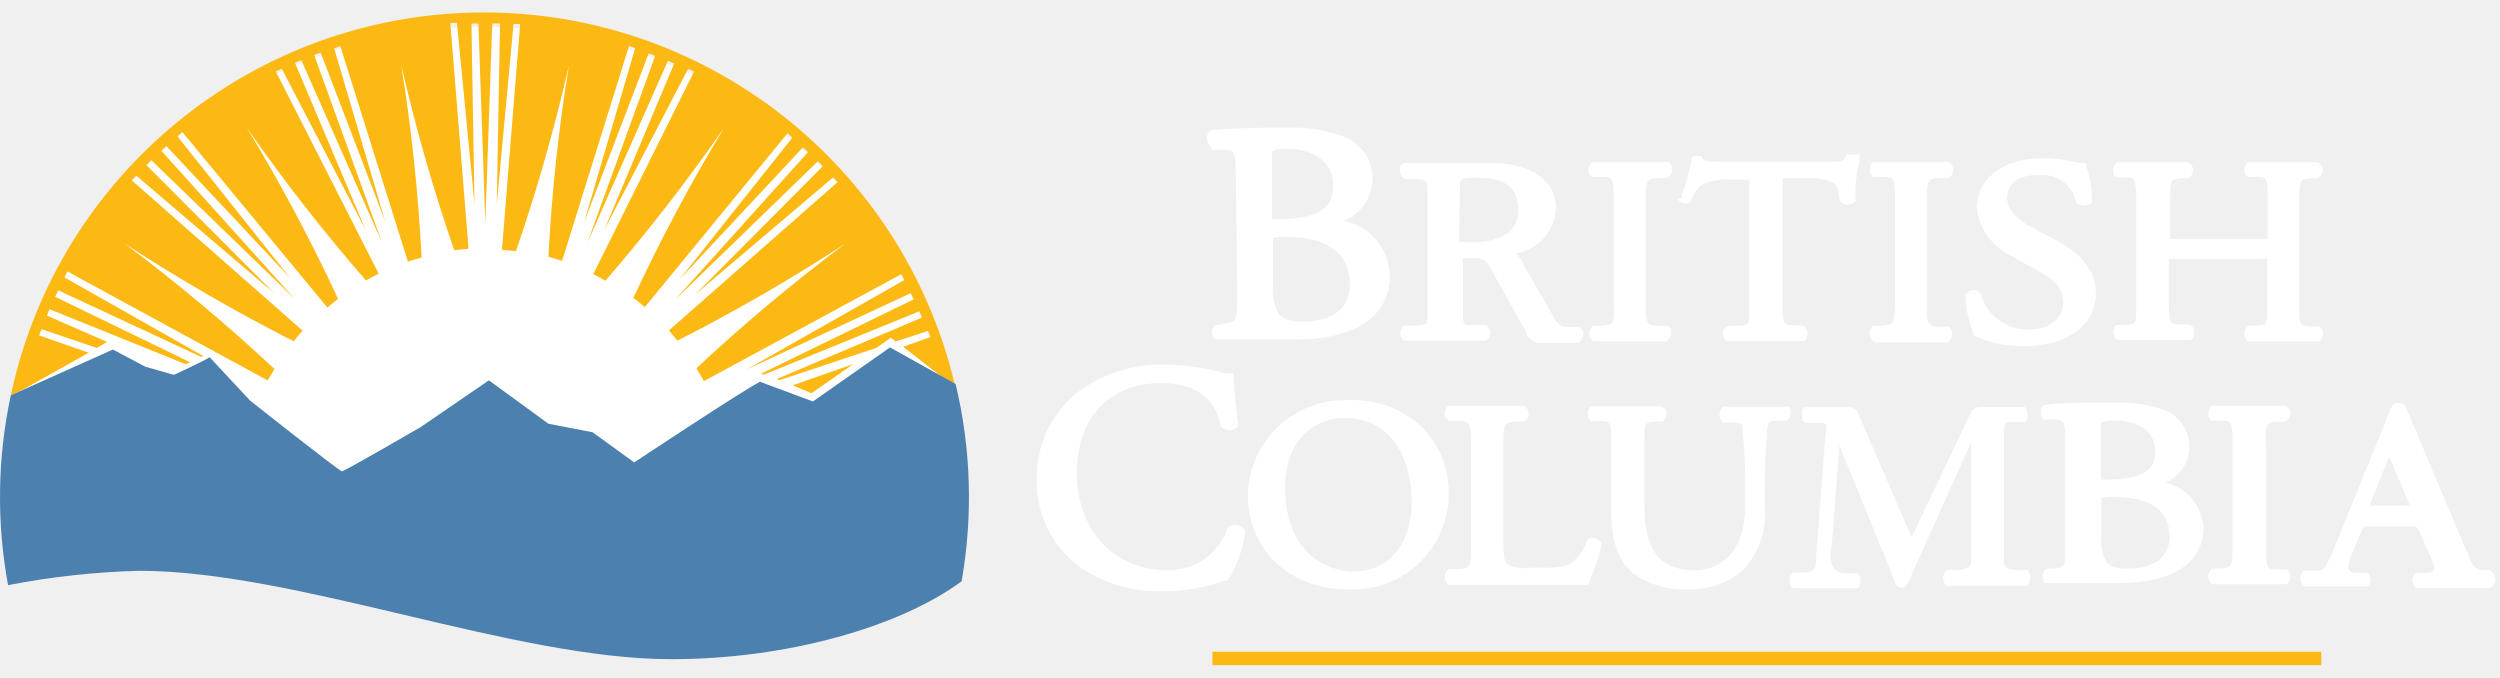
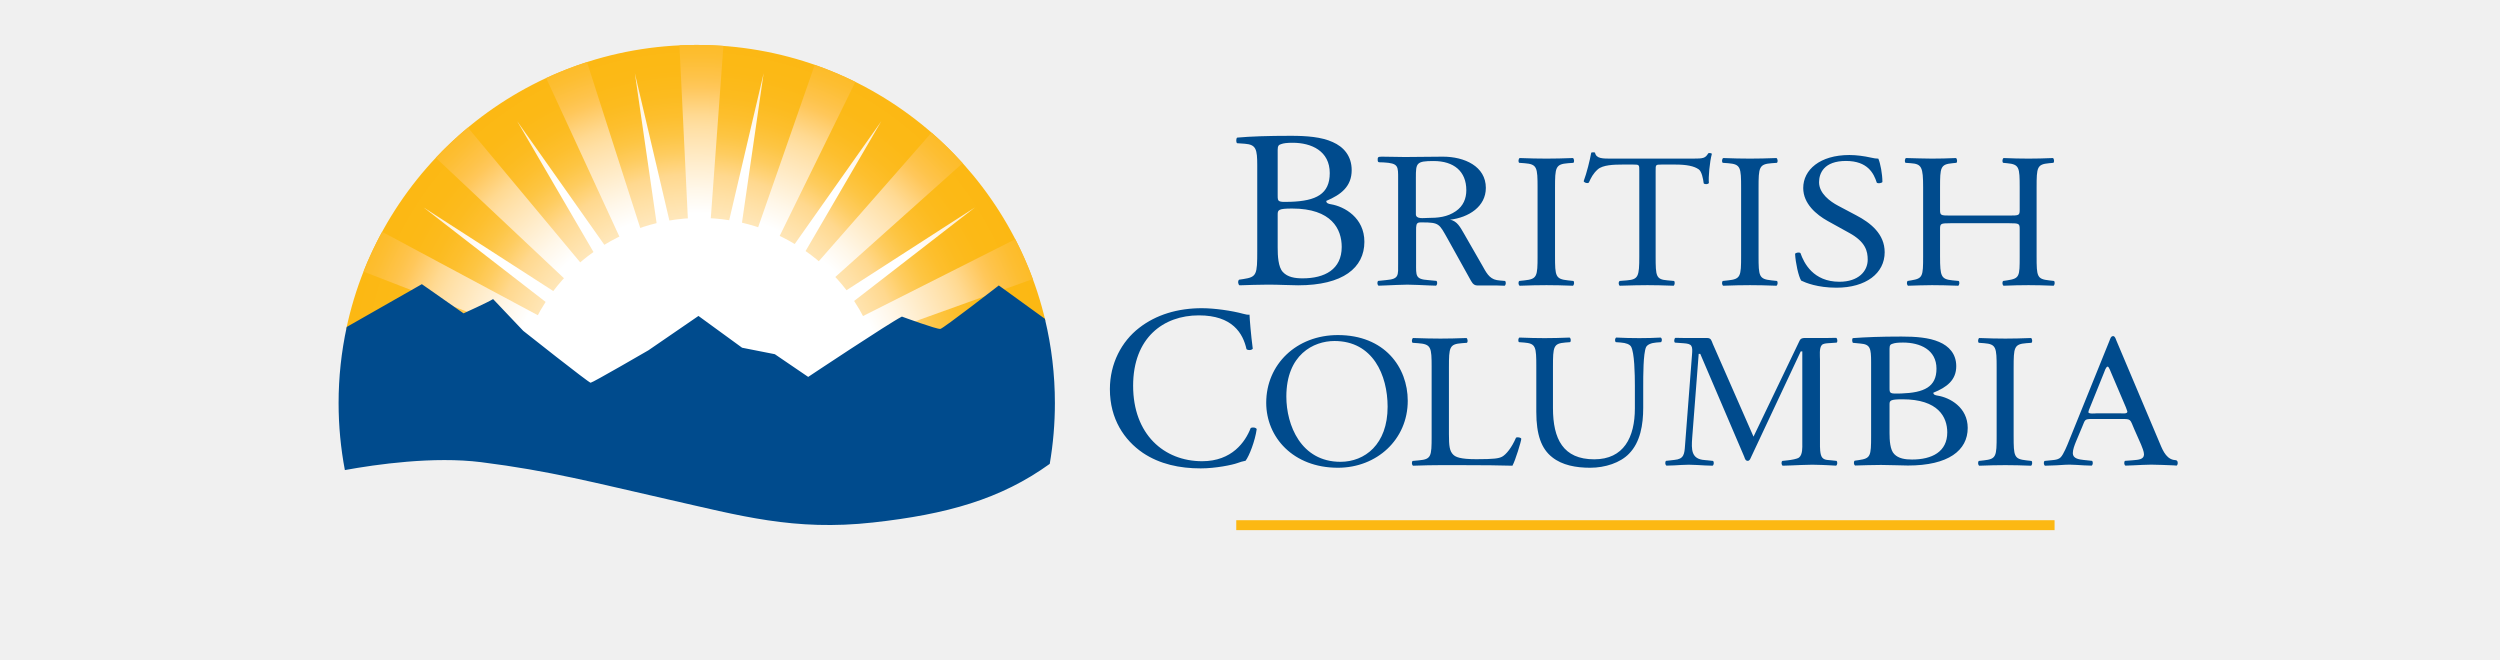
- <svg xmlns="http://www.w3.org/2000/svg" id="Layer_2" data-name="Layer 2" viewBox="0 0 155 42">
-   <defs>
-     <style>.cls-1{fill:#fdb913;}.cls-2{fill:#fff;}.cls-3{fill:#4c81af;}.cls-4{fill:none;}</style>
-   </defs>
-   <rect class="cls-1" x="75.17" y="40.41" width="68.75" height="0.83" />
-   <path class="cls-2" d="M8.6,34.81c9.73,0,23.2,5.48,33,5.48,7,0,13.78-1.86,17.65-4.6A29.62,29.62,0,0,0,.75,26.37a29.18,29.18,0,0,0-.37,4.37,30.18,30.18,0,0,0,.41,4.93A47.74,47.74,0,0,1,8.6,34.81Z" />
-   <polygon class="cls-1" points="49.14 23.89 50.31 24.38 52.91 22.57 49.14 23.89" />
-   <path class="cls-1" d="M5.5,21.87,2.42,20.79l.16-.38L6,21.57H6l.46-.26.18-.11L2.91,19.57l.16-.4,8.44,3.41.28-.12L3.42,18.4,3.61,18l8.87,4.13.12-.06L4,17.2l.18-.37L16.6,23.59c.1-.19.32-.53.42-.71a111,111,0,0,0-9.28-7.77,113.32,113.32,0,0,0,10.47,6.05c.19-.24.35-.43.55-.66L8.17,11.18l.28-.29L17,18.18,9.08,10.24l.3-.31,8.89,8.6L10,9.34l.32-.28L18,17.25l-7-8.8.3-.27,9,10.89c.23-.2.42-.35.66-.54A108.16,108.16,0,0,0,15.29,7.9a110.83,110.83,0,0,0,7.4,9.49c.26-.15.52-.29.79-.42h0L17.1,4.43l.37-.17,5.2,10L18.29,3.9l.39-.17,5,11.3L19.48,3.41l.4-.15,4,10.46L20.72,3l.38-.14,4.19,13.36h0c.28-.09.56-.18.85-.25A110.55,110.55,0,0,0,24.87,4a112.62,112.62,0,0,0,3.29,11.51l.89-.09h0l-1.13-14h.41l1.09,11.24L29.23,1.46h.43l.43,12.36.43-12.36H31l-.2,11.21L31.84,1.49h.41l-1.13,14h0l.87.08a111.67,111.67,0,0,0,3.28-11.5A109.45,109.45,0,0,0,34,15.92l.85.25L39,2.85l.38.14L36.22,13.77l4-10.46.4.15L36.41,15.07l5-11.3.39.17L37.46,14.27l5.2-10,.37.17L36.78,17h0c.26.12.51.26.76.4A111.67,111.67,0,0,0,44.9,7.91a110,110,0,0,0-5.63,10.56c.24.18.48.37.71.57L48.83,8.26l.3.27-7,8.8,7.65-8.19.32.29-8.28,9.19L50.71,10l.3.31L43.1,18.26,51.65,11l.28.29L41.47,20.49h0c.18.2.36.41.53.63a111.56,111.56,0,0,0,10.39-6,109.27,109.27,0,0,0-9.21,7.71c.13.21.34.58.46.8L55.88,17l.18.37-9.77,5.54,10.17-4.73.19.38-9.47,4.61.18.06L57,19.3l.16.39-9,3.81.17.07,6-2,.9-.63.3.23,2-.65.16.38-1.7.6,2.41,1.87.79.44a30,30,0,0,0-58.52.7l.11-.05.36-.16.22-.11Z" />
-   <path class="cls-3" d="M.5,36.28a49.21,49.21,0,0,1,8.12-.89c9.73,0,23.2,5.48,33,5.48,7.17,0,14.16-2,18-4.83a30.18,30.18,0,0,0-.37-12.23l-4.07-2.27L50.4,24.89l-3.28-1.22c-1.09.55-7.8,5-7.8,5L36.74,26.8,34,26.27l-3.69-2.69-4.23,2.9s-4.72,2.74-4.88,2.74-5.69-4.38-5.69-4.38L13,22.15c-.43.27-2.17,1.07-2.17,1.07H10.7L9,22.73,7,21.67.78,24.46l-.11.05A30.08,30.08,0,0,0,.5,36.28Z" />
-   <path class="cls-2" d="M131.19,11l0,0,.08,0h.48c.58,0,.7,0,.7,1.7v6.07c0,1.35,0,1.35-.64,1.37h-.49l-.06,0-.07.05a.62.62,0,0,0,0,.83l.06.06.12,0h4.41l.05,0a.58.58,0,0,0,.21-.51.47.47,0,0,0-.2-.41l-.14-.05,0,0h-.49c-.68,0-.75,0-.75-1.67V16.26a1.1,1.1,0,0,1,0-.21H140a3.52,3.52,0,0,1,.57,0,.77.77,0,0,0,0,.19V18.8c0,1.37,0,1.37-.74,1.39h-.37l-.05,0-.1.07a.6.6,0,0,0,0,.84l.06.07.12,0h4.32l0,0a.58.58,0,0,0,.21-.51.49.49,0,0,0-.2-.41l-.06,0-.05,0h-.47c-.69-.07-.69-.07-.69-1.57V12.75c0-1.63,0-1.63.72-1.7h.42a.55.55,0,0,0,.3-.64.39.39,0,0,0-.38-.35h-4.19l-.05,0a.59.59,0,0,0-.21.51.45.45,0,0,0,.2.4l.05,0,.08,0h.35c.76,0,.76,0,.76,1.7V14.6a1,1,0,0,1,0,.2h-5.49a2.36,2.36,0,0,1-.57,0,.67.67,0,0,0,0-.18V12.75c0-1.63,0-1.63.72-1.7h.39a.55.55,0,0,0,.3-.63.41.41,0,0,0-.38-.36h-4.28l-.05,0a.6.6,0,0,0-.21.52A.43.43,0,0,0,131.19,11ZM87.81,20.19h-.73l0,0-.1.05,0,0,0,0a.61.61,0,0,0,0,.82l.06.06.12,0h5l.06-.07a.61.61,0,0,0,0-.84l0,0,0,0-.1-.05,0,0h-.72c-.7,0-.7,0-.7-.89V16.47a2.88,2.88,0,0,1,0-.48h.19c1.17,0,1.17,0,1.72,1l2,3.57,0,.09a1,1,0,0,0,.94.61h2.32l.06-.06c.27-.28.31-.61.11-.81l-.14-.12-.06,0H97c-.38-.07-.54-.35-.77-.78l-.05-.08-1.63-2.84-.06-.1,0-.07a3.68,3.68,0,0,0-.48-.68,3,3,0,0,0,2.46-2.8c0-2.08-2.11-2.81-3.92-2.81H87.22a.45.45,0,0,0-.33.11.3.3,0,0,0-.09.27v.09a.55.55,0,0,0,.14.4.51.51,0,0,0,.38.12h.25c.94.05.94.05.94,1v7.33C88.51,20.13,88.51,20.13,87.81,20.19Zm2.7-8.28c0-.89,0-.89,1.18-.89,1.64,0,2.44.64,2.44,2a1.72,1.72,0,0,1-.74,1.5A3.69,3.69,0,0,1,91.5,15h-.76c-.23,0-.28,0-.28,0Zm43.77,18a2.42,2.42,0,0,0-.14-4.5,8.45,8.45,0,0,0-3-.45h-.27c-1.58,0-2.88,0-4,.13h0a.32.32,0,0,0-.31.25.83.83,0,0,0,.14.67l0,0,.08,0h.63c.54,0,.64.1.64,1.33l0,6.14c0,1.6.07,1.66-.67,1.77h-.35a.31.31,0,0,0-.23.08.51.51,0,0,0-.16.41.58.58,0,0,0,.17.41l.06,0,.11,0h4.41c3.32,0,5.23-1.26,5.23-3.45A3.09,3.09,0,0,0,134.28,29.92Zm-4-3.74h.07a2.27,2.27,0,0,1,.67-.1h.12c1.15,0,2.48.5,2.48,1.89,0,1-.45,1.7-2.68,1.77h-.68V26.31A.26.26,0,0,1,130.28,26.18Zm1.53,9.08h-.19a1.68,1.68,0,0,1-1-.36,2.51,2.51,0,0,1-.33-1.54V30.89a2.39,2.39,0,0,1,.83-.07c2.81,0,3.4,1.34,3.4,2.47C134.49,34.92,133,35.26,131.81,35.26ZM104,12.32v0l0,0a.63.63,0,0,0,.52.29.61.61,0,0,0,.3-.08h0l0,0,0-.05,0,0v0a2.63,2.63,0,0,1,.65-1,3.7,3.7,0,0,1,1.88-.34h1.11V19c0,1.15,0,1.15-.62,1.2h-.62l-.18.06h-.05l0,0a.59.59,0,0,0,0,.84l.06.05.1,0h4.64l.06,0a.58.58,0,0,0,.21-.51.45.45,0,0,0-.21-.41l-.1-.06,0,0h-.54c-.69-.05-.69-.05-.69-1.57v-.09l0-7.21v-.25H112a2.94,2.94,0,0,1,1.78.36,1.83,1.83,0,0,1,.27.94v.08l.06.08a.65.65,0,0,0,.45.19.62.62,0,0,0,.41-.16l.07-.06,0-.13a9.45,9.45,0,0,1,.24-2.4l0-.13.06-.24h-.85l-.06.1,0,.05c-.17.3-.17.3-1,.3h-6.8c-.84,0-1-.05-1.08-.26v0l0,0-.06-.07,0,0,0,0a.75.75,0,0,0-.54,0l0,0,0,0-.06.07,0,0v0a15.59,15.59,0,0,1-.61,2.35l0,0v.14Zm12.69,7.88h-.55l-.06.06a.6.6,0,0,0,0,.85l.1.07,0,.05h4.56l0,0,.09-.05a.63.63,0,0,0,.2-.52.47.47,0,0,0-.22-.4l0,0h-.54c-.81-.05-.81-.05-.81-1.7V12.78c0-1.69,0-1.69.81-1.75h.51a.54.54,0,0,0,.3-.64.39.39,0,0,0-.38-.35h-4.55l0,0a.61.61,0,0,0-.22.54.45.45,0,0,0,.22.39l0,0h.54c.79,0,.8,0,.8,1.75V18.5C117.47,20.11,117.46,20.12,116.66,20.2Zm-17.37,0h-.55l-.06.06a.59.59,0,0,0,0,.85l0,0,0,0,.12.06,0,0h4.46l0,0,.1-.05a.59.59,0,0,0,.21-.51.45.45,0,0,0-.21-.41l0,0h-.55c-.8-.05-.8-.05-.8-1.7V12.78c0-1.69,0-1.69.81-1.75h.51a.55.55,0,0,0,.3-.64.39.39,0,0,0-.38-.35H98.76l-.05,0a.68.68,0,0,0-.22.54.46.46,0,0,0,.23.39l0,0h.54c.79,0,.8,0,.8,1.75V18.5C100.1,20.11,100.09,20.12,99.29,20.2Zm23,.55.09.07a7.12,7.12,0,0,0,2.93.63h.23c2.6,0,4.33-1.27,4.38-3.24,0-1.36-.83-2.45-2.53-3.35l-1.52-.8c-.66-.36-1.45-1-1.45-1.73,0-1,.66-1.48,2-1.48l.25,0a2.08,2.08,0,0,1,2,1.6l0,.08.08.08a.76.76,0,0,0,.43.14.72.72,0,0,0,.4-.12l0,0,.09-.06v-.16a6.47,6.47,0,0,0-.35-2.1l0-.07,0-.12h-.21a2.9,2.9,0,0,1-.59-.09,8.8,8.8,0,0,0-1.83-.22h0c-2.87,0-4.16,1.54-4.16,3.07a3.76,3.76,0,0,0,2.17,3l1.79,1c1.29.71,1.39,1.37,1.39,2s-.64,1.55-2.07,1.55h-.15a3,3,0,0,1-2.87-2.17.5.5,0,0,0-.41-.28h0a.67.67,0,0,0-.5.18l-.06.07,0,.11a6.83,6.83,0,0,0,.54,2.39Zm32.14,14.66-.06-.06h-.64c-.41-.1-.63-.69-.84-1.2l-.1-.23-3.61-8.56a.5.5,0,0,0-.48-.39c-.38,0-.51.36-.56.51L144.71,34a5.43,5.43,0,0,1-.61,1.23.77.77,0,0,1-.43.15h-.83l-.06.06a.61.61,0,0,0,0,.84l.1.08h3.83l.1,0a.6.6,0,0,0,0-.84l-.05,0-.09,0h-.6c-.33,0-.49-.18-.49-.32a2.39,2.39,0,0,1,.22-.81l.53-1.27a2.72,2.72,0,0,0,.12-.25c.09-.23.09-.23.48-.23h2.41c.54,0,.54,0,.7.39,0,.08.08.18.12.28l.57,1.29a2.28,2.28,0,0,1,.21.64c0,.1-.08.28-.57.28h-.57l-.06.06a.57.57,0,0,0,0,.82l.06.06.11,0h4.48l.06-.06A.59.59,0,0,0,154.43,35.41Zm-5.15-4.06H146.9c.39-1,.95-2.39,1.23-3.05.28.65.85,2,1.25,2.95a.36.36,0,0,1,0,.09Zm-38.36-6.13,0,0-.11,0h-4l-.06.06a.62.62,0,0,0,0,.86l.06.06.12,0h.52a.89.89,0,0,1,.53.09,40,40,0,0,1,.19,5.07c0,2.93-1.6,4-3.1,4-2.18,0-3.15-1.23-3.15-4V27.5c0-1.31,0-1.31.65-1.36H103l0,0,.06,0a.55.55,0,0,0,.24-.63.43.43,0,0,0-.41-.32H98.74l-.09,0a.59.59,0,0,0-.21.51.47.47,0,0,0,.21.41l0,0,.08,0h.45c.71,0,.71,0,.71,1.63V31.6c0,2,.46,3.25,1.45,4a5.4,5.4,0,0,0,3,.95h.5a5,5,0,0,0,3.29-1.26,5.21,5.21,0,0,0,1.28-4.05s0-3.85.22-5a.69.69,0,0,1,.48-.16h.49l.09,0h.06l.05,0a.76.76,0,0,0,.21-.43A.52.52,0,0,0,110.92,25.22Zm14.89,10.12H125a1.22,1.22,0,0,1-.61-.14c-.08-.06-.13-.1-.15-.37v0c0-.2,0-.4,0-.52s0-7.07,0-7.16c0-.43,0-.68.07-.87s.28-.12.43-.12h.73l.07,0a.35.35,0,0,0,.16-.33c0-.05,0-.48-.14-.59l-.06,0h-2.62a.66.66,0,0,0-.69.34l-3.67,7.74-3.28-7.61a.57.57,0,0,0-.63-.46H112a.25.25,0,0,0-.28.23c0,.18,0,.66.19.74h.81c.26,0,.41,0,.46.06s.07.31,0,.7l-.58,7.51c0,.79-.06.89-.66,1h-.76l-.06.05a.74.74,0,0,0-.05.87l.13.06h3.85l.14,0,0,0a.74.74,0,0,0,.06-.86l-.06-.06h-.77a1,1,0,0,1-.7-.28,1.57,1.57,0,0,1-.17-1.24l.49-6.42,3.41,8.35,0,.07c.07.16.17.4.44.4a.44.44,0,0,0,.41-.31l0,0s0,0,0,0,0,0,0,0l3.91-8.7V34.3a5.25,5.25,0,0,1,0,.53h0c0,.26-.12.28-.17.33a1.21,1.21,0,0,1-.6.17h-.76l-.06.06a.74.74,0,0,0,0,.86l.06.07h5l.06-.06a.75.75,0,0,0,0-.86ZM75.15,9.3l.09,0h.67c.56,0,.71,0,.71,1.53l.09,7.2c0,1.91,0,1.92-.9,2.05l-.44.09-.06,0,0,0a.65.65,0,0,0,0,.88l0,0h0l.08,0,0,0h4.93c3.72,0,5.85-1.44,5.85-3.95a3.55,3.55,0,0,0-2.86-3.41,2.82,2.82,0,0,0,1.79-2.59,2.76,2.76,0,0,0-1.78-2.63,8.89,8.89,0,0,0-3.14-.56h-.51c-1.9,0-3.33.05-4.49.15a.37.37,0,0,0-.32.31.73.73,0,0,0,.17.7Zm8.55,8.31c0,1.92-1.63,2.33-3,2.33h-.22a1.78,1.78,0,0,1-1.18-.44,3.16,3.16,0,0,1-.38-1.79V14.89a.41.41,0,0,1,0-.12,2.44,2.44,0,0,1,.9-.07C83.2,14.7,83.7,16.52,83.7,17.61ZM78.92,9.34h0a2.57,2.57,0,0,1,.72-.11h.18c1.32,0,2.83.58,2.83,2.24,0,1.24-.5,2-3,2.11h-.44a1.84,1.84,0,0,1-.34,0v-.22l0-3.82A.52.52,0,0,1,78.92,9.34ZM99.09,33.45a.74.74,0,0,0-.36-.09.55.55,0,0,0-.32.09l0,0,0,.07a3.17,3.17,0,0,1-1.12,1.49,4.8,4.8,0,0,1-1.73.18H95A2.63,2.63,0,0,1,93.47,35c-.21-.21-.27-.53-.27-1.52V27.84c0-1.63.06-1.64.8-1.7h.49l0,0a.53.53,0,0,0,.26-.62.4.4,0,0,0-.38-.36H89.85l-.06,0a.67.67,0,0,0-.22.53.48.48,0,0,0,.23.4l0,0h.53c.87.05.87.05.87,1.7v5.79c0,1.63,0,1.63-.76,1.71h-.64l-.06.07a.61.61,0,0,0,0,.84l.06.06.12,0h8.56l.05-.12,0-.05a12.88,12.88,0,0,0,.77-2.32A.4.4,0,0,0,99.09,33.45Zm-22.51-.91a.74.74,0,0,0-.35.1l-.06,0-.06.09a3.81,3.81,0,0,1-3.64,2.61h-.15c-3.27,0-5.55-2.49-5.55-6,0-4.12,2.69-5.59,5.2-5.59,2.08,0,3.33.87,3.71,2.59v.07l.06.07a.73.73,0,0,0,.48.19.7.7,0,0,0,.46-.16l0,0,.08-.07,0-.11v-.05c-.16-1.24-.27-2.4-.27-2.81v-.32h-.37a1,1,0,0,1-.38-.07,15.07,15.07,0,0,0-3.52-.48H72a8.74,8.74,0,0,0-5.19,1.72,6.75,6.75,0,0,0-2.53,5.4,6.51,6.51,0,0,0,2.9,5.59,8.76,8.76,0,0,0,4.69,1.35h.32a11.66,11.66,0,0,0,3.15-.47A4.12,4.12,0,0,1,76,36h.09l.09-.09a7.47,7.47,0,0,0,1-2.84v-.09l0-.12A.79.79,0,0,0,76.58,32.54Zm64.61-6.39h.49a.55.55,0,0,0,.31-.63.41.41,0,0,0-.39-.36h-4.42l-.05,0a.61.61,0,0,0-.22.51.47.47,0,0,0,.21.41l0,0h.53c.75,0,.77,0,.77,1.75v5.72c0,1.61,0,1.62-.79,1.7h-.54l0,.06a.6.6,0,0,0,0,.85l.06.06.11,0h4.47l.05,0a.62.62,0,0,0,.22-.51.49.49,0,0,0-.21-.41l0,0h-.53c-.76,0-.76,0-.76-1.7V27.9C140.42,26.21,140.46,26.21,141.19,26.15Zm-52.92.44a6.18,6.18,0,0,0-4.6-1.78h-.3a6,6,0,0,0-6,6c0,2.85,2.16,5.74,6.3,5.74h.2a5.92,5.92,0,0,0,5.95-5.9A5.79,5.79,0,0,0,88.27,26.59Zm-4.36,8.84c-1.57,0-4.23-1.09-4.23-5.16,0-3.22,2-4.36,3.7-4.36,3.06,0,4.15,2.8,4.15,5.21v.11C87.51,33.15,86.54,35.43,83.91,35.43Z" />
-   <rect class="cls-4" width="155" height="42" />
+ <svg xmlns="http://www.w3.org/2000/svg" xmlns:xlink="http://www.w3.org/1999/xlink" height="660" viewBox="-15.164 -17.28 731.254 253.789" width="2500">
+   <radialGradient id="a" cx="137.378" cy="130.264" gradientUnits="userSpaceOnUse" r="134.447">
+     <stop offset="0" stop-color="#fff" />
+     <stop offset=".126" stop-color="#fffefc" />
+     <stop offset=".237" stop-color="#fffaf1" />
+     <stop offset=".342" stop-color="#fff4df" />
+     <stop offset=".443" stop-color="#ffebc6" />
+     <stop offset=".541" stop-color="#ffe0a5" />
+     <stop offset=".6" stop-color="#ffd88e" />
+     <stop offset=".616" stop-color="#ffd581" />
+     <stop offset=".663" stop-color="#fecc5f" />
+     <stop offset=".713" stop-color="#fdc543" />
+     <stop offset=".767" stop-color="#fdbf2e" />
+     <stop offset=".827" stop-color="#fcbb1f" />
+     <stop offset=".897" stop-color="#fcb916" />
+     <stop offset="1" stop-color="#fcb813" />
+   </radialGradient>
+   <linearGradient id="b">
+     <stop offset=".53" stop-color="#fff" />
+     <stop offset=".598" stop-color="#fff7e9" />
+     <stop offset=".74" stop-color="#ffe3b0" />
+     <stop offset=".77" stop-color="#ffdfa3" />
+     <stop offset=".804" stop-color="#ffd991" />
+     <stop offset=".871" stop-color="#ffc961" />
+     <stop offset=".88" stop-color="#ffc75a" />
+     <stop offset=".91" stop-color="#fec34a" />
+     <stop offset=".966" stop-color="#fdbe32" />
+     <stop offset="1" stop-color="#fdbc29" />
+   </linearGradient>
+   <radialGradient id="c" cx="73.233" cy="137.686" gradientTransform="matrix(.9145 0 0 1 70.803 0)" gradientUnits="userSpaceOnUse" r="137.768" xlink:href="#b" />
+   <radialGradient id="d" cx="55.936" cy="-197.177" gradientTransform="matrix(.8479 -.3426 .3746 .9272 164.208 339.67)" gradientUnits="userSpaceOnUse" r="137.957" xlink:href="#b" />
+   <radialGradient id="e" cx="172.672" cy="-504.873" gradientTransform="matrix(.6578 -.6352 .6947 .7193 374.923 610.523)" gradientUnits="userSpaceOnUse" r="137.985" xlink:href="#b" />
+   <radialGradient id="f" cx="137.773" cy="137.69" gradientUnits="userSpaceOnUse" r="137.876" xlink:href="#b" />
+   <radialGradient id="g" cx="227.458" cy="445.356" gradientTransform="matrix(.8479 .3426 -.3746 .9272 111.746 -353.175)" gradientUnits="userSpaceOnUse" r="137.845" xlink:href="#b" />
+   <radialGradient id="h" cx="500.451" cy="685.441" gradientTransform="matrix(.6578 .6352 -.6947 .7193 284.753 -673.236)" gradientUnits="userSpaceOnUse" r="137.538" xlink:href="#b" />
+   <radialGradient id="i" cx="850.423" cy="817.296" gradientTransform="matrix(.3719 .8354 -.9135 .4067 568.104 -905.15)" gradientUnits="userSpaceOnUse" r="137.358" xlink:href="#b" />
+   <radialGradient id="j" cx="137.499" cy="137.734" gradientUnits="userSpaceOnUse" r="137.794">
+     <stop offset=".72" stop-color="#fff" />
+     <stop offset=".809" stop-color="#fff8ed" />
+     <stop offset=".986" stop-color="#ffe6bd" />
+     <stop offset="1" stop-color="#ffe5b9" />
+   </radialGradient>
+   <path d="m345.181 182.758h314.664v3.815h-314.664z" fill="#fcb813" />
+   <circle cx="138.854" cy="137.644" fill="none" r=".418" />
+   <path d="m271.827 106.235c-14.242-60.888-68.877-106.235-134.107-106.235-66.328 0-121.703 46.888-134.79 109.324l29.087-16.572 16.036 11.226s9.382-4.246 11.356-5.493l11.595 12.22s25.174 19.95 25.911 19.95c.743 0 22.215-12.464 22.215-12.464l19.252-13.224 16.777 12.222 12.586 2.496 12.832 8.727s31.097-20.702 36.034-23.191c0 0 13.571 4.984 14.803 4.741 1.233-.255 22.457-16.712 22.457-16.712z" fill="url(#a)" />
+   <path d="m139.052 67.228c1.321 0 2.717.033 4.02.104l4.9-66.953c-3.384-.25-6.802-.379-10.252-.379-2.23 0-4.448.058-6.653.162l3.268 67.229a71.483 71.483 0 0 1 4.717-.163z" fill="url(#c)" />
+   <path d="m116.206 71.055-20.683-64.462a137.122 137.122 0 0 0 -15.703 6.142l28.442 61.586a70.556 70.556 0 0 1 7.944-3.266z" fill="url(#d)" />
+   <path d="m93.373 84.155-43.643-52.38a138.972 138.972 0 0 0 -12.338 11.608l49.772 46.802a72.416 72.416 0 0 1 6.209-6.03z" fill="url(#e)" />
+   <path d="m77.174 104.239-60.431-32.383c-2.296 4.113-5.613 11.152-7.164 15.301l64.11 24.863c1.012-2.651 2.171-5.291 3.485-7.781z" fill="url(#f)" />
+   <path d="m169.293 74.083 29.422-59.864a136.857 136.857 0 0 0 -15.62-6.559l-21.998 63.108a72.4 72.4 0 0 1 8.196 3.315z" fill="url(#g)" />
+   <path d="m190.456 89.712 49.512-44.25a138.795 138.795 0 0 0 -11.969-11.746l-43.795 49.959a70.849 70.849 0 0 1 6.252 6.037z" fill="url(#h)" />
+   <path d="m204.582 112.424 62.364-22.415a136.547 136.547 0 0 0 -6.742-15.308l-59.154 29.851c1.329 2.559 2.519 5.139 3.532 7.872z" fill="url(#i)" />
+   <path d="m119.13 118.191 19.252-13.224 16.777 12.222 12.586 2.496 12.832 8.727s13.996-9.315 24.697-16.2a70.527 70.527 0 0 0 -7.036-13.766l46.458-35.964-49.388 31.839a71.317 71.317 0 0 0 -15.736-15.065l29.12-49.927-33.298 47.22a70.372 70.372 0 0 0 -20.283-8.2l8.337-57.479-13.248 56.526a71.6 71.6 0 0 0 -11.148-.875c-4.041 0-8.001.342-11.854.992l-13.277-56.642 8.362 57.65a70.473 70.473 0 0 0 -20.09 8.336l-33.517-47.527 29.333 50.29a71.176 71.176 0 0 0 -15.455 15.016l-49.878-32.154 46.938 36.34a70.773 70.773 0 0 0 -6.774 13.333c5.8 4.585 23.461 18.5 24.075 18.5.743 0 22.215-12.464 22.215-12.464z" fill="url(#j)" />
+   <path d="m271.592 105.311-17.721-12.825s-21.224 16.46-22.457 16.709c-1.232.25-14.803-4.739-14.803-4.739-4.938 2.495-36.034 23.195-36.034 23.195l-12.832-8.732-12.586-2.49-16.777-12.22-19.252 13.216s-21.472 12.47-22.215 12.47c-.737 0-25.911-19.953-25.911-19.953l-11.595-12.22c-1.975 1.248-11.356 5.491-11.356 5.491l-16.036-11.225-28.889 16.46a138.233 138.233 0 0 0 -3.128 29.273c0 8.801.836 17.411 2.414 25.754 12.102-2.205 34.172-5.338 52.428-3.034 26.652 3.37 43.309 7.857 71.443 14.217 28.131 6.358 48.865 12.347 79.216 8.977 28.413-3.147 49.043-8.927 67.955-22.542a138.626 138.626 0 0 0 1.982-23.371 137.83 137.83 0 0 0 -3.846-32.411zm81.658-58.889c0-6.387-.45-8.08-4.762-8.426l-2.999-.207c-.489-.388-.351-2.118.096-2.158 5.171-.461 11.689-.69 20.599-.69 6.036 0 11.785.432 16.098 2.417 4.119 1.813 7.281 5.265 7.281 10.789 0 6.216-4.025 9.41-9.773 11.826 0 .862.768 1.123 1.82 1.294 5.174.865 12.838 5.18 12.838 14.416 0 10.013-8.238 16.746-25.485 16.746-2.778 0-7.473-.26-11.497-.26-4.216 0-7.473.175-11.019.26-.575-.26-.767-1.64-.191-2.159l1.725-.259c5.077-.777 5.269-1.726 5.269-10.789zm7.856 11.479c0 2.418.096 2.59 4.982 2.418 9.771-.346 15.043-2.937 15.043-11.049 0-8.459-6.996-11.653-14.275-11.653-2.109 0-3.547.173-4.408.518-.958.259-1.342.692-1.342 2.243zm0 20.026c0 3.108.191 7.509 2.012 9.409 1.821 1.985 4.696 2.416 7.57 2.416 8.526 0 15.041-3.452 15.041-12.083 0-6.819-3.832-14.761-19.065-14.761-5.174 0-5.558.518-5.558 2.244zm99.936-23.009c0-7.815-.164-9.068-4.992-9.436l-2.047-.148c-.492-.295-.326-1.623.164-1.844 4.092.147 6.875.222 10.311.222 3.275 0 6.057-.075 10.148-.222.492.222.654 1.549.164 1.844l-2.045.148c-4.83.368-4.992 1.621-4.992 9.436v26.249c0 7.815.162 8.848 4.992 9.364l2.045.22c.49.295.328 1.621-.164 1.843-4.092-.148-6.873-.223-10.148-.223-3.436 0-6.219.075-10.311.223-.49-.223-.656-1.401-.164-1.843l2.047-.22c4.828-.517 4.992-1.549 4.992-9.364zm45.402 26.396c0 7.741.152 8.847 4.602 9.216l2.453.22c.459.295.307 1.621-.152 1.843-4.371-.148-6.979-.223-10.047-.223-3.066 0-5.75.075-10.656.223-.461-.223-.615-1.474 0-1.843l2.76-.22c4.371-.37 4.752-1.476 4.752-9.216v-32.959c0-2.285 0-2.357-2.299-2.357h-4.217c-3.297 0-7.514.147-9.432 1.842-1.84 1.623-2.607 3.245-3.449 5.087-.615.443-1.688.074-1.994-.516 1.225-3.317 2.377-8.036 2.912-10.985.232-.147 1.229-.221 1.457 0 .461 2.358 2.992 2.285 6.52 2.285h31.053c4.141 0 4.83-.147 5.98-2.063.385-.148 1.229-.074 1.381.22-.844 3.024-1.381 8.996-1.15 11.208-.307.59-1.609.59-1.992.148-.23-1.845-.768-4.572-1.918-5.383-1.764-1.254-4.676-1.842-8.895-1.842h-5.443c-2.301 0-2.225.073-2.225 2.505v32.81zm32.865-26.396c0-7.815-.164-9.068-4.992-9.436l-2.047-.148c-.49-.295-.326-1.623.164-1.844 4.092.147 6.875.222 10.312.222 3.273 0 6.055-.075 10.146-.222.492.222.656 1.549.166 1.844l-2.049.148c-4.828.368-4.99 1.621-4.99 9.436v26.249c0 7.815.162 8.848 4.99 9.364l2.049.22c.49.295.326 1.621-.166 1.843-4.092-.148-6.873-.223-10.146-.223-3.438 0-6.221.075-10.312.223-.49-.223-.654-1.401-.164-1.843l2.047-.22c4.828-.517 4.992-1.549 4.992-9.364zm36.674 38.431c-7.309 0-11.92-1.917-13.572-2.727-1.045-1.623-2.176-6.857-2.35-10.323.436-.517 1.74-.664 2.088-.222 1.307 3.761 4.873 10.985 14.965 10.985 7.309 0 10.875-4.055 10.875-8.479 0-3.243-.783-6.855-7.135-10.322l-8.264-4.572c-4.35-2.433-9.396-6.635-9.396-12.681 0-7.004 6.438-12.682 17.748-12.682 2.695 0 5.828.443 8.09.959 1.131.295 2.35.442 3.045.442.783 1.771 1.568 5.899 1.568 8.996-.35.443-1.742.663-2.176.221-1.131-3.538-3.48-8.331-11.832-8.331-8.527 0-10.354 4.793-10.354 8.183 0 4.277 4.176 7.375 7.395 9.069l6.959 3.686c5.482 2.875 10.877 7.151 10.877 14.157 0 8.111-7.221 13.641-18.531 13.641zm43.789-24.791c-3.807 0-3.965.147-3.965 2.359v10.397c0 7.741.396 8.773 4.84 9.216l2.299.22c.477.295.318 1.621-.158 1.843-4.283-.148-6.98-.223-10.076-.223-3.412 0-6.109.148-9.203.223-.475-.223-.635-1.401-.158-1.843l1.348-.22c4.445-.738 4.602-1.476 4.602-9.216v-26.543c0-7.742-.553-8.994-4.68-9.289l-2.062-.148c-.477-.295-.318-1.623.158-1.844 3.887.075 6.584.222 9.996.222 3.096 0 5.793-.075 9.203-.222.477.222.635 1.549.16 1.844l-1.51.148c-4.6.442-4.758 1.547-4.758 9.289v8.479c0 2.285.158 2.359 3.965 2.359h22.691c3.809 0 3.967-.075 3.967-2.359v-8.479c0-7.742-.158-8.847-4.838-9.289l-1.508-.148c-.477-.295-.318-1.623.158-1.844 3.65.147 6.348.222 9.6.222 3.094 0 5.791-.075 9.361-.222.477.222.635 1.549.158 1.844l-1.664.148c-4.602.442-4.762 1.547-4.762 9.289v26.543c0 7.741.16 8.7 4.762 9.216l1.904.22c.475.295.316 1.621-.158 1.843-3.811-.148-6.508-.223-9.602-.223-3.252 0-6.109.075-9.6.223-.477-.223-.635-1.401-.158-1.843l1.508-.22c4.838-.738 4.838-1.476 4.838-9.216v-10.397c0-2.212-.158-2.359-3.967-2.359zm-311.929 40.236c6.521-5.073 14.829-7.565 24.12-7.565 4.823 0 11.612.979 15.812 2.137 1.072.267 1.697.445 2.501.355.089 2.048.536 7.654 1.25 13.085-.446.623-1.786.713-2.411.18-1.34-6.054-5.36-12.998-18.313-12.998-13.668 0-25.281 8.636-25.281 27.062 0 18.693 11.881 29.021 26.531 29.021 11.523 0 16.616-7.479 18.67-12.731.626-.443 1.967-.267 2.322.357-.624 4.629-2.948 10.503-4.288 12.195-1.072.179-2.144.534-3.126.889-1.966.715-8.397 2.049-14.115 2.049-8.04 0-15.722-1.602-22.243-5.965-7.147-4.896-12.686-12.994-12.686-24.478 0-9.884 4.468-18.34 11.257-23.593zm48.856 28.794c0-14.746 11.612-26.026 27.561-26.026 17.882 0 26.862 12.312 26.862 25.289 0 14.895-11.922 25.732-26.862 25.732-17.186 0-27.561-11.725-27.561-24.995zm46.68 1.549c0-12.166-5.65-25.29-20.437-25.29-8.052 0-18.502 5.235-18.502 21.383 0 10.911 5.573 25.068 20.823 25.068 9.292 0 18.116-6.636 18.116-21.161zm95.082-7.889c0-4.571-.156-13.052-1.486-15.262-.547-.886-1.953-1.402-3.906-1.55l-1.953-.147c-.469-.516-.314-1.474.154-1.771 2.971.147 5.863.223 8.91.223 3.283 0 5.395-.075 8.207-.22.625.368.547 1.325.156 1.768l-1.877.147c-1.953.147-3.439.812-3.906 1.771-1.094 2.432-1.094 10.912-1.094 15.041v8.331c0 6.416-1.096 13.198-5.471 17.621-3.361 3.466-9.145 5.383-14.928 5.383-5.393 0-10.785-.959-14.615-4.055-4.143-3.243-6.096-8.626-6.096-17.399v-17.402c0-7.667-.156-8.921-4.688-9.29l-1.955-.147c-.469-.295-.314-1.547.154-1.771 3.91.147 6.566.223 9.693.223 3.203 0 5.783-.075 9.611-.22.469.221.627 1.473.158 1.768l-1.877.147c-4.533.369-4.689 1.623-4.689 9.29v15.927c0 11.87 3.908 19.687 15.865 19.687 11.332 0 15.631-8.407 15.631-19.611v-8.482zm90.838-9.21c0-5.512-.346-6.927-4.232-7.224l-2.766-.269c-.314-.284-.482-1.776.086-1.818 4.666-.349 10.539-.594 18.574-.594 5.441 0 10.623.372 14.512 2.083 3.715 1.565 6.564 4.544 6.564 9.311 0 5.36-3.629 8.117-8.811 10.202 0 .745.689.968 1.641 1.117 4.666.744 11.576 4.469 11.576 12.436 0 8.638-7.43 14.446-22.979 14.446-2.504 0-6.738-.223-10.365-.223-3.801 0-6.738.147-9.934.223-.52-.223-.693-1.414-.174-1.859l1.555-.225c4.58-.67 4.752-1.49 4.752-9.308v-28.298zm7.084 9.902c0 2.087.086 2.235 4.49 2.087 8.812-.298 13.562-2.531 13.562-9.532 0-7.299-6.305-10.055-12.871-10.055-1.9 0-3.195.149-3.973.448-.865.223-1.209.595-1.209 1.936v15.116zm0 17.279c0 2.681.172 6.478 1.812 8.117 1.643 1.713 4.234 2.085 6.824 2.085 7.689 0 13.562-2.979 13.562-10.426 0-5.884-3.455-12.732-17.189-12.732-4.666 0-5.01.444-5.01 1.936v11.02zm-147.851-58.467-2.047-.177a20.201 20.201 0 0 1 -1.131-.153c-2.994-.531-4.193-3.196-5.604-5.671l-7.076-12.324c-1.223-2.055-2.533-4.819-5.33-5.213 7.252-.87 13.807-5.056 13.807-12.245 0-8.297-8.215-12.009-16.516-12.009-4.98 0-9.52.135-14.588.135-2.795 0-6.121-.135-8.916-.135-1.553 0-1.572.316-1.572 1.185 0 1.283.541.924 2.186 1.017 5.904.332 5.678 1.433 5.678 6.489v32.313c0 4.625.4 6.005-4.455 6.44 0 0-.744.076-1.166.121l-2.057.211c-.492.441-.326 1.621.164 1.842 1.094-.04 3.033-.116 3.033-.116 2.688-.08 5.375-.285 8.062-.285 2.703 0 5.289.208 7.947.286v.002c.943.029 1.939.062 3.031.102.492-.221.656-1.401.164-1.842l-2.07-.196a90.142 90.142 0 0 0 -1.148-.11c-4.902-.332-4.602-1.715-4.602-6.456v-12.168c0-.711-.09-2.606.436-3.16.438-.476 1.223-.396 1.922-.396 6.643 0 6.553.633 9.699 6.163l8.562 15.405c.699 1.187 1.223 2.686 2.973 2.686h7.438c.938.03 1.924.062 3.012.102.49-.222.654-1.402.164-1.843zm-29.828-24.228c-1.486 0-4.457.553-4.457-1.42v-14.143c0-5.53.176-6.32 6.816-6.32 7.775 0 12.582 3.949 12.582 11.217 0 3.16-1.137 6.083-4.02 8.059-3.32 2.292-6.904 2.607-10.921 2.607zm1.603 57.454c0-7.741-.162-8.923-5.27-9.291l-2.029-.146c-.486-.296-.324-1.621.162-1.845 4.543.148 7.299.222 10.543.222 3.164 0 5.92-.073 9.977-.219.486.221.648 1.546.162 1.842l-1.947.146c-4.783.368-4.947 1.55-4.947 9.291v25.659c0 4.645.244 6.562 1.703 7.962.893.81 2.434 1.696 8.84 1.696 6.895 0 8.598-.296 9.896-.958 1.621-.887 3.73-3.539 5.352-7.301.488-.366 2.027-.074 2.027.442 0 .812-2.271 8.333-3.406 10.322-4.135-.147-11.842-.222-20.195-.222h-7.461c-3.406 0-6 .074-10.543.222-.486-.222-.648-1.401-.162-1.843l2.434-.221c4.703-.442 4.865-1.476 4.865-9.216v-26.542zm217.264.146c0-7.814-.158-9.069-4.855-9.438l-1.992-.146c-.477-.296-.318-1.621.162-1.845 3.979.148 6.686.222 10.031.222 3.186 0 5.893-.073 9.875-.219.477.221.637 1.546.158 1.842l-1.992.146c-4.697.368-4.855 1.623-4.855 9.438v26.25c0 7.815.158 8.847 4.855 9.363l1.992.221c.479.295.318 1.621-.158 1.843-3.982-.147-6.689-.222-9.875-.222-3.346 0-6.053.074-10.031.222-.48-.222-.639-1.401-.162-1.843l1.992-.221c4.697-.517 4.855-1.548 4.855-9.363zm-63.629 35.596a55.368 55.368 0 0 0 -1.172-.104c-.838-.085-1.592-.205-2.188-.855-1.033-1.098-.947-4.226-.947-5.478v-32.308c0-1.409-.344-4.459.689-5.556.518-.577 1.592-.674 2.549-.729v-.004c.582-.044.596-.046 1.105-.07l2.047-.146c.49-.296.326-1.622-.164-1.844-1.094.038-2.088.023-3.033.053v.004h-8.699c-.947 0-1.809 0-2.324 1.018l-17.727 36.923-15.658-35.671c-.518-1.252-.602-2.27-2.238-2.27h-9.055c-.943-.029-1.984-.019-3.078-.057-.49.222-.656 1.548-.164 1.844l2.047.146c.422.033 1.186.086 1.186.086 3.396.218 3.607.977 3.299 4.552l-2.668 34.653c-.232 3.479-.424 5.318-4.068 5.657 0 0-.77.097-1.193.142l-2.045.222c-.492.44-.328 1.62.164 1.841 1.078-.04 2.996-.096 2.996-.096 1.848-.091 3.729-.255 5.611-.255 2.029 0 4.062.191 6.096.272v.004c.941.029 1.938.062 3.031.101.492-.221.656-1.4.164-1.842l-2.045-.222c-.539-.042-1.143-.102-1.143-.102-5.26-.36-5.143-4.073-4.814-8.615l2.496-32.229h.604l16.951 39.659c.17.548.428 1.486 1.289 1.486.775 0 1.033-.858 1.291-1.409l19.102-40.679h.604v35.438c0 1.407.172 4.303-1.291 5.396-.764.569-3.25.911-3.25.911a20.3 20.3 0 0 1 -1.109.146l-2.045.221c-.492.441-.328 1.621.164 1.843 1.078-.039 2.99-.099 2.99-.099 2.773-.077 5.592-.283 8.412-.283 2.027 0 5.998.192 5.998.192.945.029 2.023.133 3.117.172.492-.222.656-1.4.164-1.842zm132.975.2-.275-.221a19.39 19.39 0 0 1 -1.113-.149c-3.189-.712-4.432-4.552-5.609-7.288l-16.408-38.834c-.164-.466-.488-1.471-1.139-1.471-.895 0-1.137 1.083-1.381 1.7l-15.676 38.76c-.57 1.47-2.031 5.031-3.088 6.111-.809.829-1.863.987-2.986 1.104 0 0-.885.084-1.307.13l-1.928.196c-.49.441-.326 1.621.164 1.843l3.033-.109c2.145-.029 4.289-.301 6.436-.301 1.807 0 3.611.192 5.414.272 0 0 1.939.069 3.033.11.49-.223.654-1.402.164-1.844l-2.047-.222c-.406-.042-1.109-.108-1.109-.108-1.887-.209-4.236-.546-4.236-2.62 0-1.392.65-3.017 1.137-4.255l2.436-5.8c1.221-2.784.732-3.096 3.98-3.096h11.049c3.898 0 3.328 0 5.037 3.948l2.598 5.876c.406 1.008 1.137 2.709 1.137 3.795 0 1.942-2.123 2.07-4.105 2.238 0 0-.658.056-1.229.1l-1.969.143c-.49.441-.326 1.621.166 1.843 1.092-.039 3.031-.118 3.031-.118 2.311-.084 4.637-.263 6.867-.263 2.846 0 5.691.193 8.535.274v-.003c.934.028.145.062 1.225.101.489-.221.653-1.401.163-1.842zm-21.495-18.25h-9.574c-.334 0-2.998.313-2.998-.468 0-.235.166-.704.25-.938l5.746-14.228c.166-.392.748-2.347 1.414-2.347.5 0 1.166 2.033 1.332 2.347l5.662 13.288c0 .157.582 1.407.582 1.721 0 .861-1.914.625-2.414.625z" fill="#004b8d" />
</svg>
